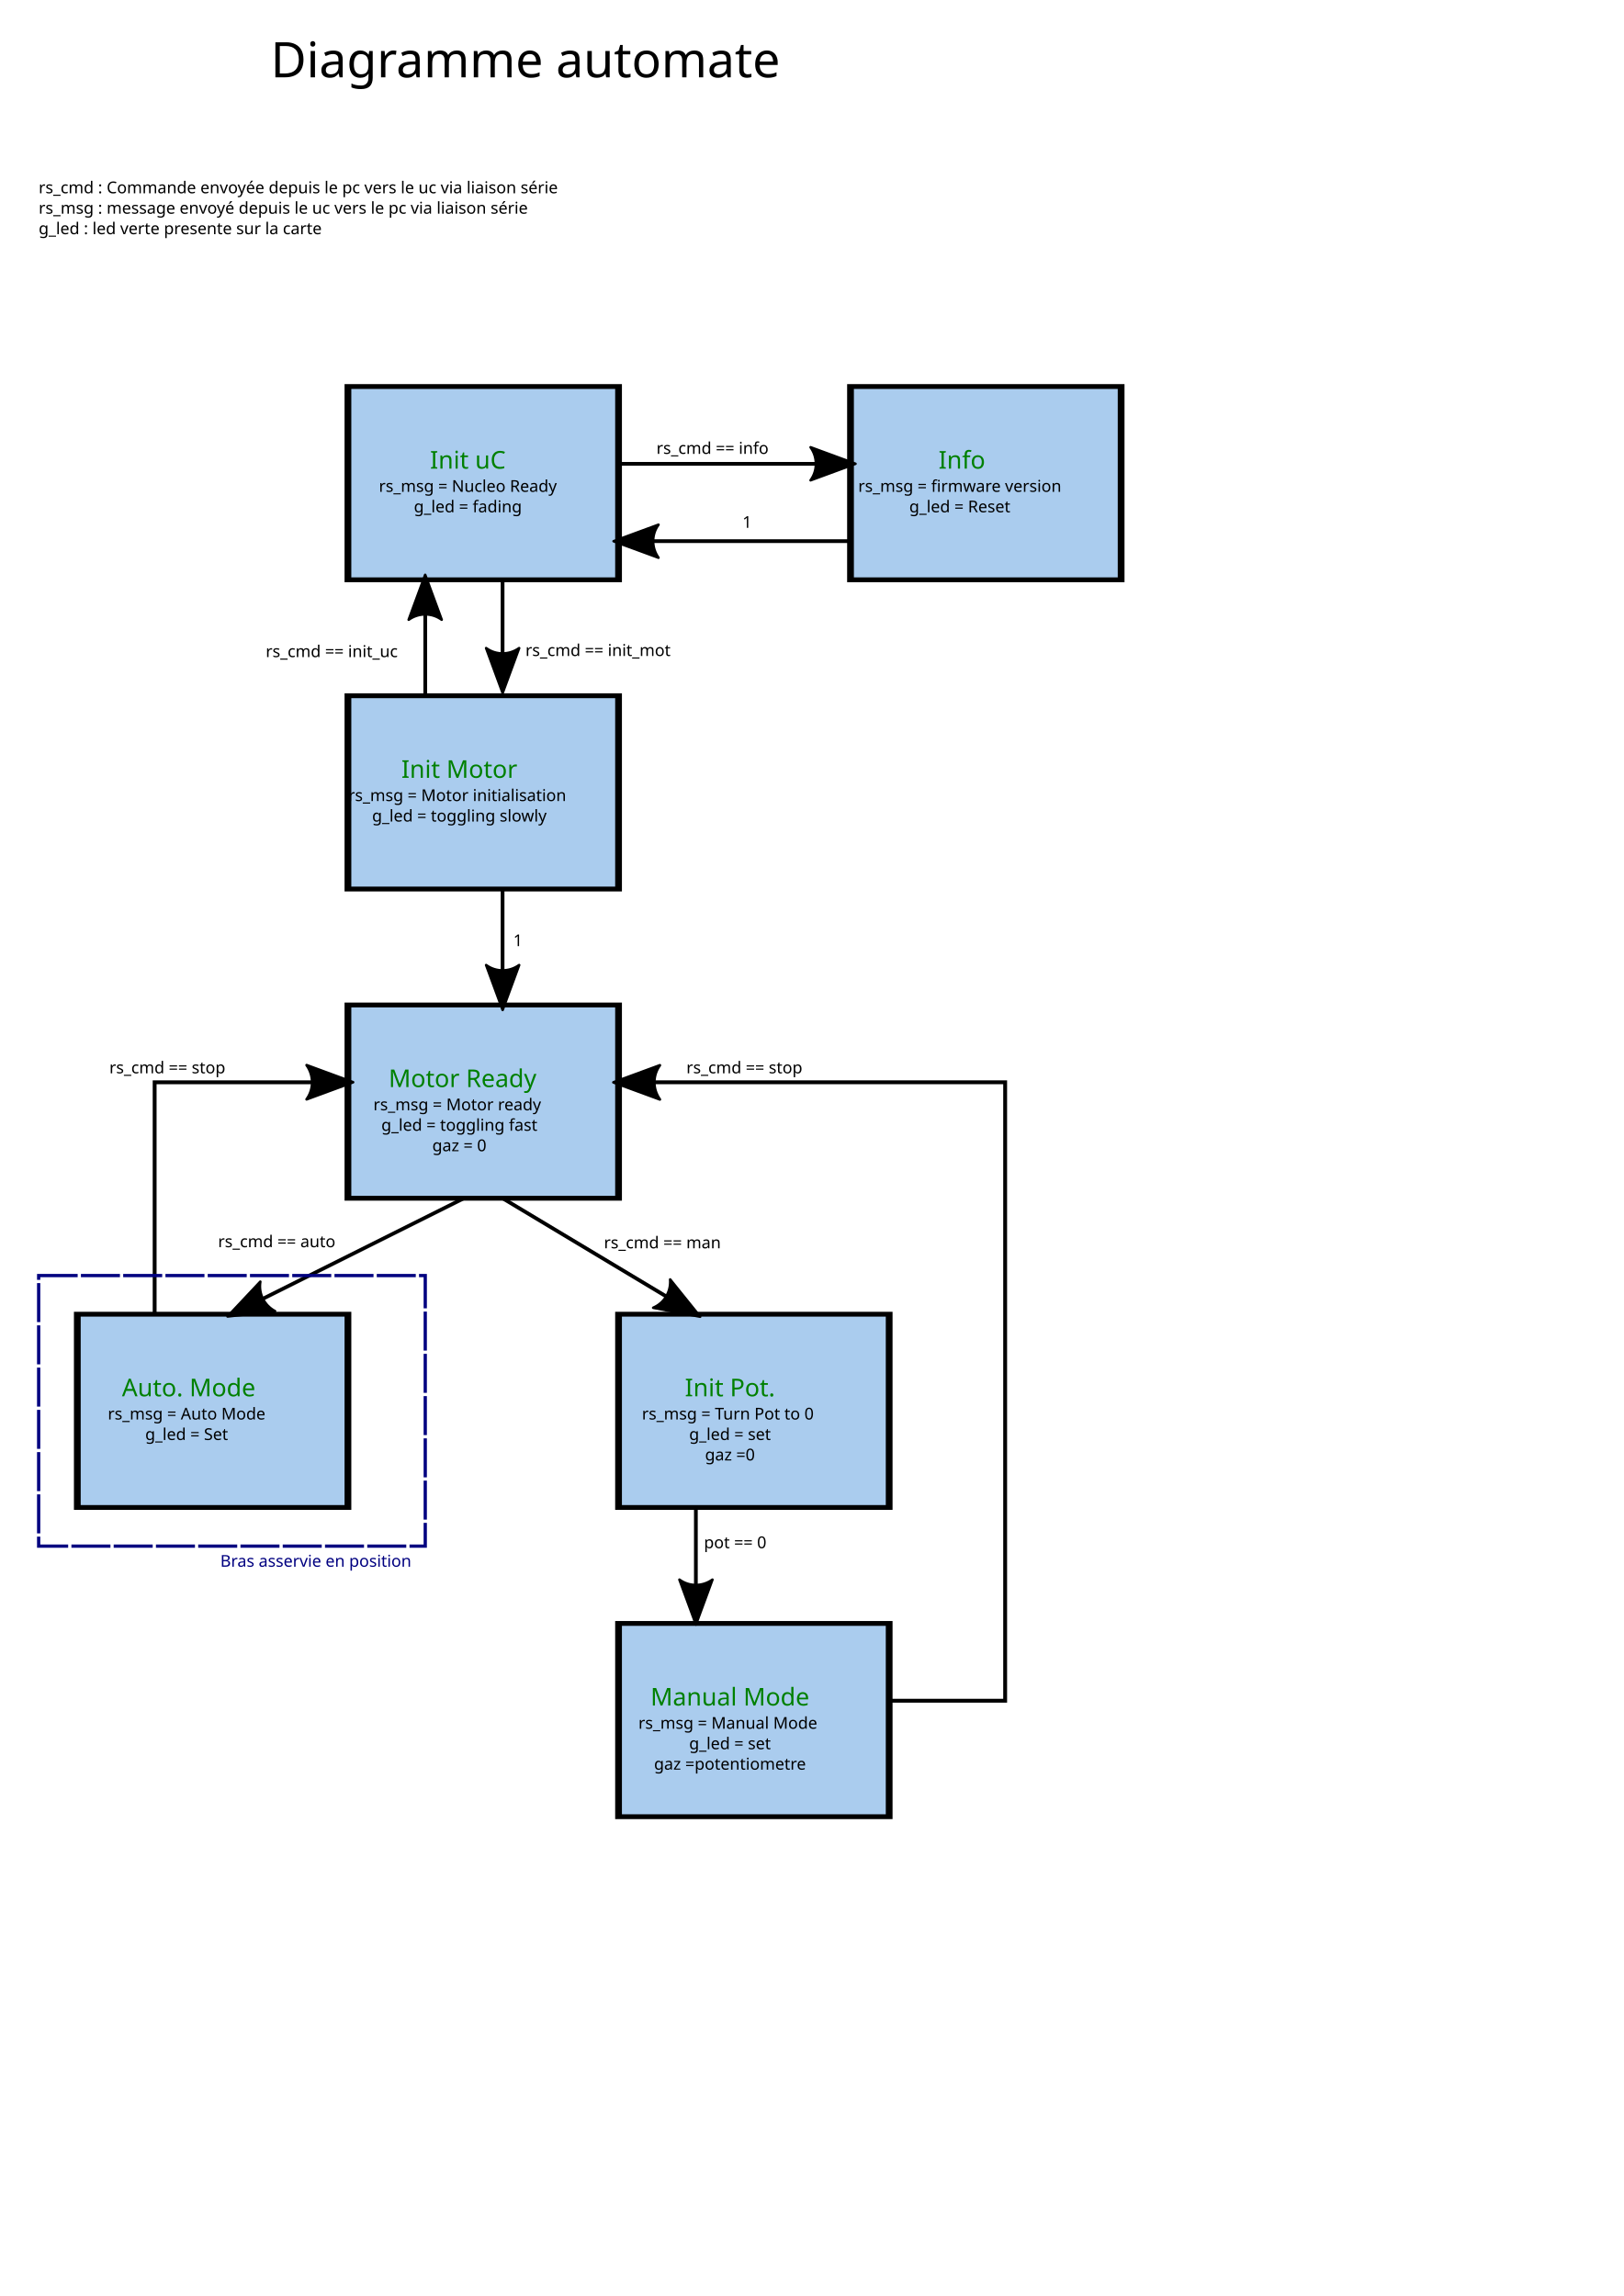
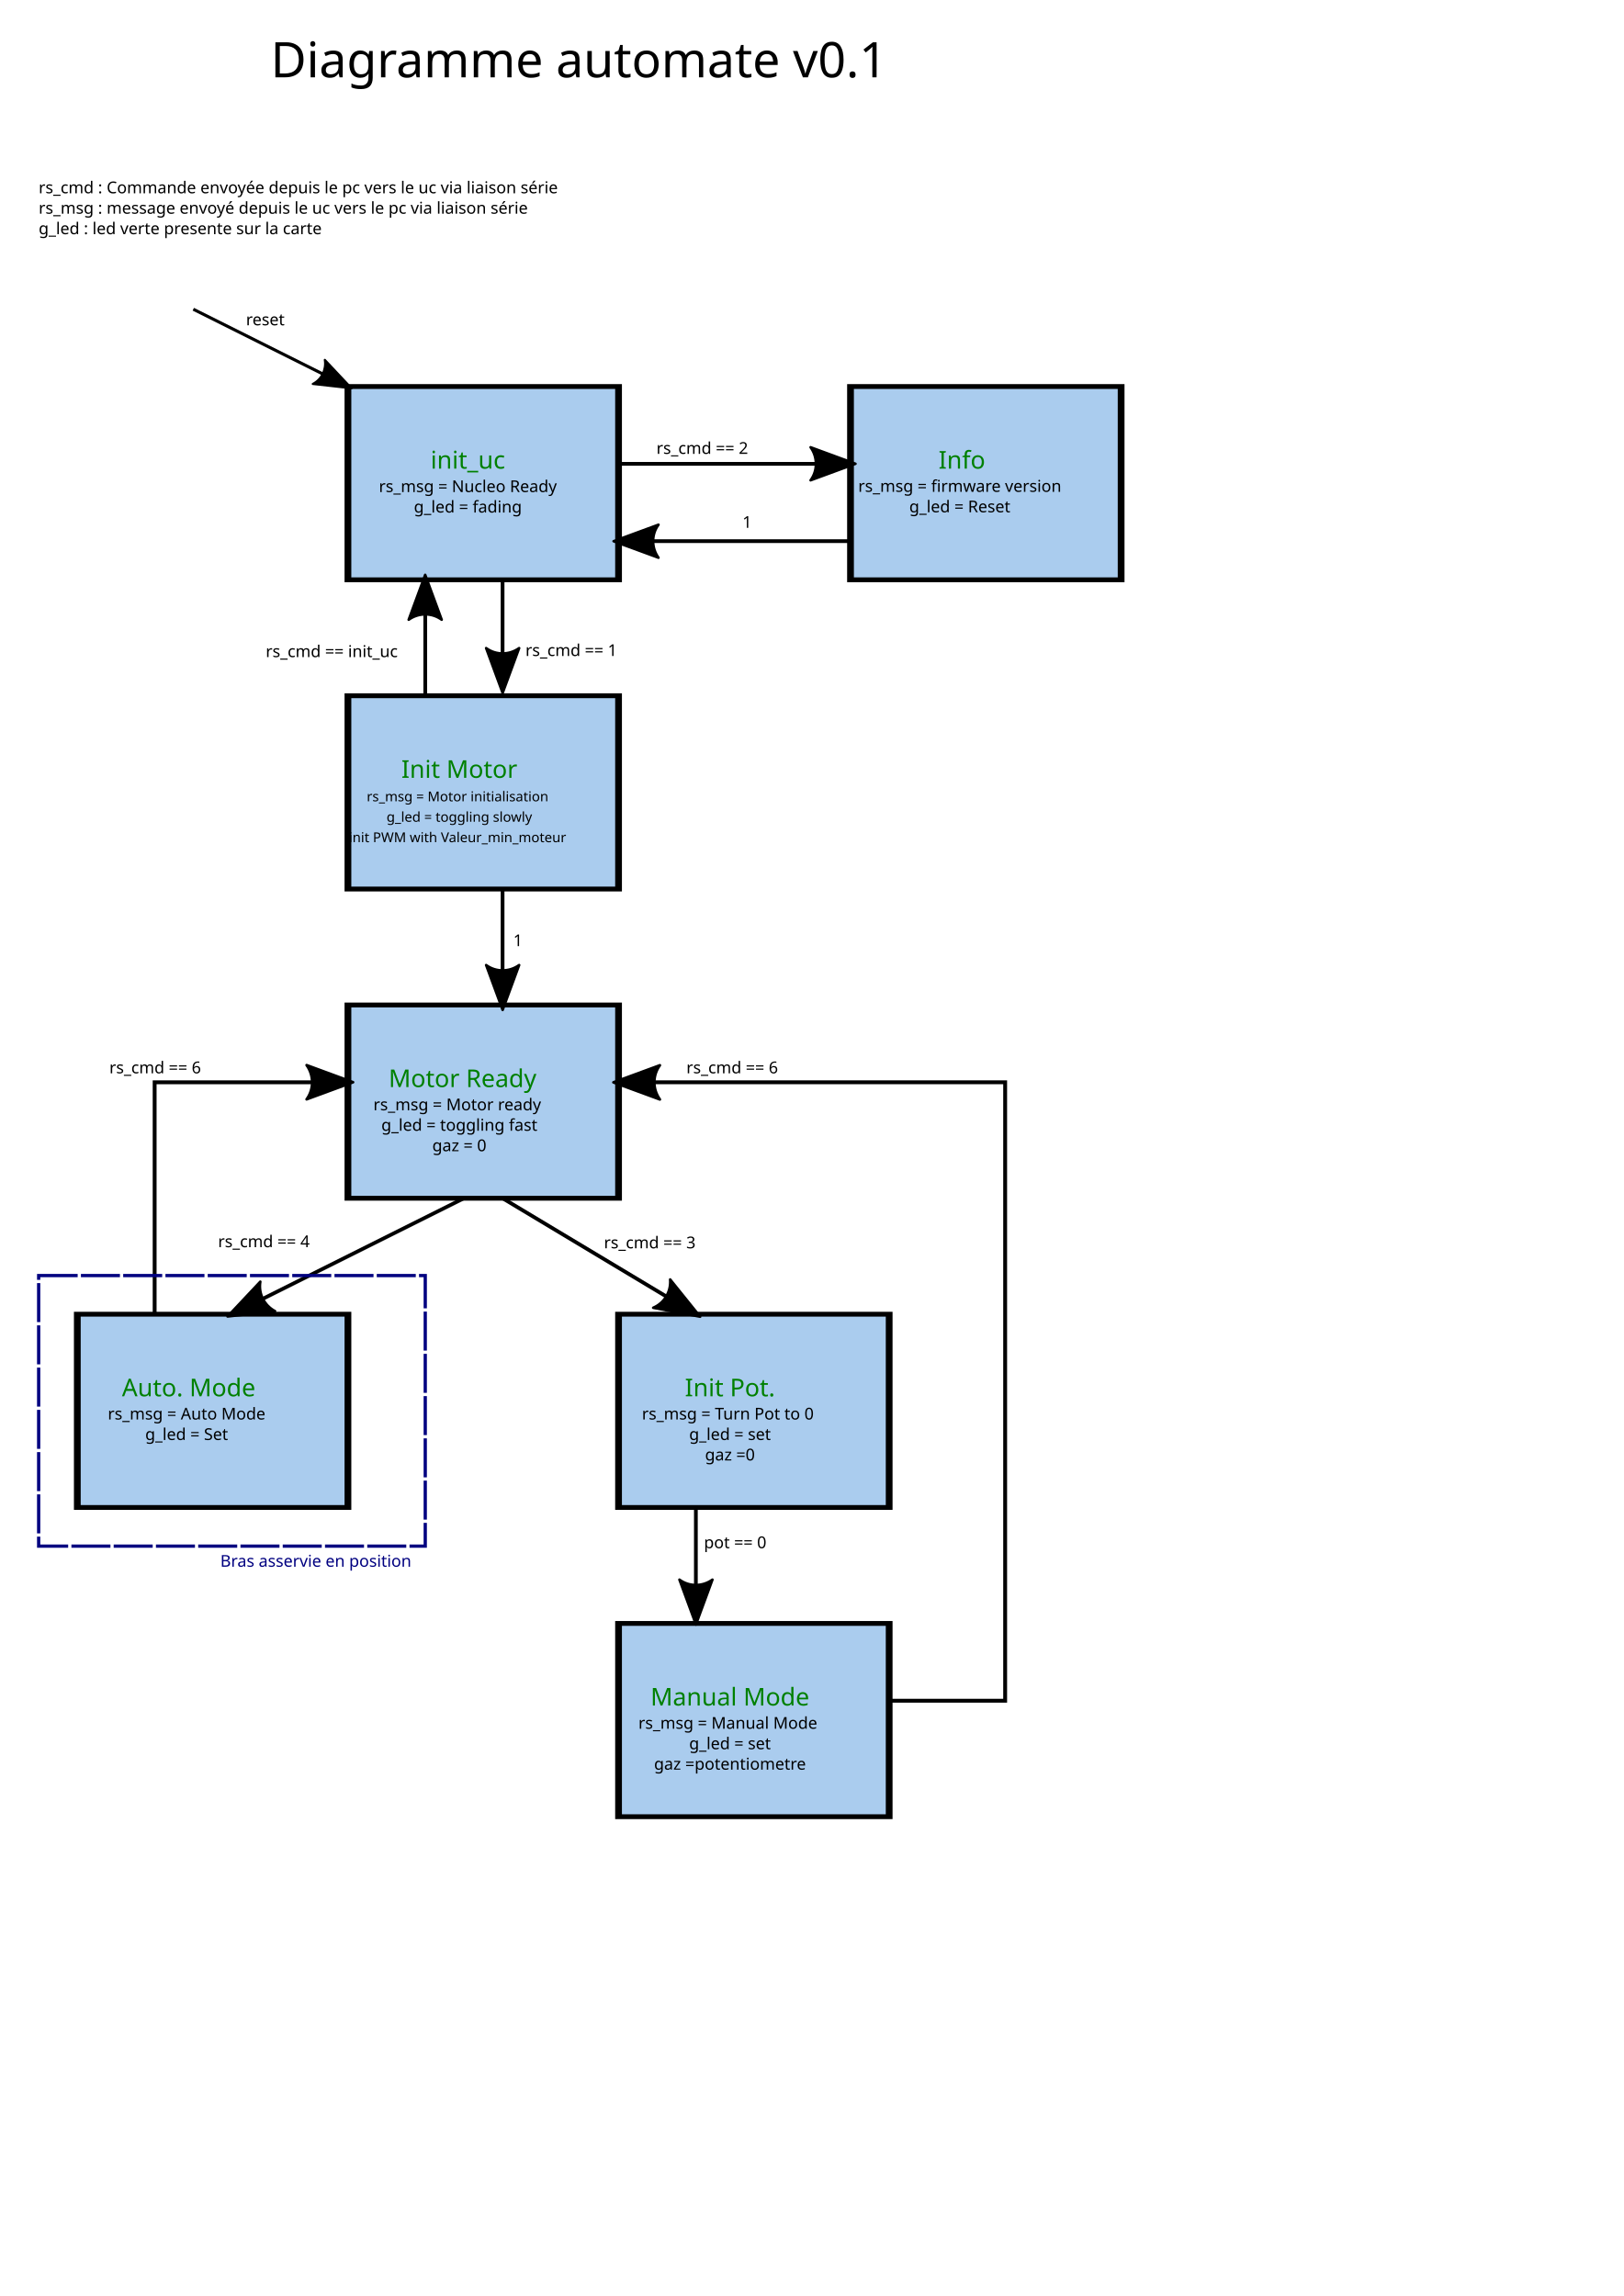
<svg xmlns="http://www.w3.org/2000/svg" xmlns:xlink="http://www.w3.org/1999/xlink" width="420mm" height="594mm" viewBox="0 0 420 594" version="1.1" id="svg5">
  <defs id="defs2">
    <marker style="overflow:visible" id="Arrow2Lend" refX="0" refY="0" orient="auto">
      <path transform="matrix(-1.1,0,0,-1.1,-1.1,0)" d="M 8.719,4.034 -2.207,0.016 8.719,-4.002 c -1.745,2.372 -1.735,5.617 -6e-7,8.035 z" style="fill:context-stroke;fill-rule:evenodd;stroke:context-stroke;stroke-width:0.625;stroke-linejoin:round" id="path7502" />
    </marker>
    <marker style="overflow:visible" id="marker7866" refX="0" refY="0" orient="auto">
      <path transform="matrix(-0.8,0,0,-0.8,-10,0)" style="fill:context-stroke;fill-rule:evenodd;stroke:context-stroke;stroke-width:1pt" d="M 0,0 5,-5 -12.5,0 5,5 Z" id="path7864" />
    </marker>
    <marker style="overflow:visible" id="Arrow1Lend" refX="0" refY="0" orient="auto">
      <path transform="matrix(-0.8,0,0,-0.8,-10,0)" style="fill:context-stroke;fill-rule:evenodd;stroke:context-stroke;stroke-width:1pt" d="M 0,0 5,-5 -12.5,0 5,5 Z" id="path7484" />
    </marker>
    <symbol id="AuxillaryOp">
      <rect x="9.26" y="9.26" width="21.167" height="21.167" style="stroke-width:0.529" id="rect303" />
    </symbol>
    <marker style="overflow:visible" id="Arrow2Lend-8" refX="0" refY="0" orient="auto">
      <path transform="matrix(-1.1,0,0,-1.1,-1.1,0)" d="M 8.719,4.034 -2.207,0.016 8.719,-4.002 c -1.745,2.372 -1.735,5.617 -6e-7,8.035 z" style="fill:context-stroke;fill-rule:evenodd;stroke:context-stroke;stroke-width:0.625;stroke-linejoin:round" id="path7502-7" />
    </marker>
    <marker style="overflow:visible" id="Arrow2Lend-8-9" refX="0" refY="0" orient="auto">
      <path transform="matrix(-1.1,0,0,-1.1,-1.1,0)" d="M 8.719,4.034 -2.207,0.016 8.719,-4.002 c -1.745,2.372 -1.735,5.617 -6e-7,8.035 z" style="fill:context-stroke;fill-rule:evenodd;stroke:context-stroke;stroke-width:0.625;stroke-linejoin:round" id="path7502-7-6" />
    </marker>
    <marker style="overflow:visible" id="Arrow2Lend-2" refX="0" refY="0" orient="auto">
      <path transform="matrix(-1.1,0,0,-1.1,-1.1,0)" d="M 8.719,4.034 -2.207,0.016 8.719,-4.002 c -1.745,2.372 -1.735,5.617 -6e-7,8.035 z" style="fill:context-stroke;fill-rule:evenodd;stroke:context-stroke;stroke-width:0.625;stroke-linejoin:round" id="path7502-6" />
    </marker>
    <marker style="overflow:visible" id="Arrow2Lend-85" refX="0" refY="0" orient="auto">
-       <path transform="matrix(-1.1,0,0,-1.1,-1.1,0)" d="M 8.719,4.034 -2.207,0.016 8.719,-4.002 c -1.745,2.372 -1.735,5.617 -6e-7,8.035 z" style="fill:context-stroke;fill-rule:evenodd;stroke:context-stroke;stroke-width:0.625;stroke-linejoin:round" id="path7502-9" />
+       <path transform="matrix(-1.1,0,0,-1.1,-1.1,0)" d="M 8.719,4.034 -2.207,0.016 8.719,-4.002 c -1.745,2.372 -1.735,5.617 -6e-7,8.035 z" style="fill:context-stroke;fill-rule:evenodd;stroke:#000000;stroke-width:0.625;stroke-linejoin:round;stroke-opacity:1" id="path7502-9" />
    </marker>
    <marker style="overflow:visible" id="Arrow2Lend-2-1" refX="0" refY="0" orient="auto">
      <path transform="matrix(-1.1,0,0,-1.1,-1.1,0)" d="M 8.719,4.034 -2.207,0.016 8.719,-4.002 c -1.745,2.372 -1.735,5.617 -6e-7,8.035 z" style="fill:context-stroke;fill-rule:evenodd;stroke:context-stroke;stroke-width:0.625;stroke-linejoin:round" id="path7502-6-1" />
    </marker>
    <marker style="overflow:visible" id="Arrow2Lend-2-4" refX="0" refY="0" orient="auto">
      <path transform="matrix(-1.1,0,0,-1.1,-1.1,0)" d="M 8.719,4.034 -2.207,0.016 8.719,-4.002 c -1.745,2.372 -1.735,5.617 -6e-7,8.035 z" style="fill:context-stroke;fill-rule:evenodd;stroke:context-stroke;stroke-width:0.625;stroke-linejoin:round" id="path7502-6-4" />
    </marker>
    <marker style="overflow:visible" id="Arrow2Lend-1" refX="0" refY="0" orient="auto">
      <path transform="matrix(-1.1,0,0,-1.1,-1.1,0)" d="M 8.719,4.034 -2.207,0.016 8.719,-4.002 c -1.745,2.372 -1.735,5.617 -6e-7,8.035 z" style="fill:context-stroke;fill-rule:evenodd;stroke:context-stroke;stroke-width:0.625;stroke-linejoin:round" id="path7502-2" />
    </marker>
    <marker style="overflow:visible" id="Arrow2Lend-15" refX="0" refY="0" orient="auto">
      <path transform="matrix(-1.1,0,0,-1.1,-1.1,0)" d="M 8.719,4.034 -2.207,0.016 8.719,-4.002 c -1.745,2.372 -1.735,5.617 -6e-7,8.035 z" style="fill:context-stroke;fill-rule:evenodd;stroke:context-stroke;stroke-width:0.625;stroke-linejoin:round" id="path7502-8" />
    </marker>
    <marker style="overflow:visible" id="Arrow2Lend-8-9-4" refX="0" refY="0" orient="auto">
      <path transform="matrix(-1.1,0,0,-1.1,-1.1,0)" d="M 8.719,4.034 -2.207,0.016 8.719,-4.002 c -1.745,2.372 -1.735,5.617 -6e-7,8.035 z" style="fill:context-stroke;fill-rule:evenodd;stroke:context-stroke;stroke-width:0.625;stroke-linejoin:round" id="path7502-7-6-3" />
    </marker>
+     <marker style="overflow:visible" id="Arrow2Lend-85-5" refX="0" refY="0" orient="auto">
+       <path transform="matrix(-1.1,0,0,-1.1,-1.1,0)" d="M 8.719,4.034 -2.207,0.016 8.719,-4.002 c -1.745,2.372 -1.735,5.617 -6e-7,8.035 z" style="fill:context-stroke;fill-rule:evenodd;stroke:#000000;stroke-width:0.625;stroke-linejoin:round;stroke-opacity:1" id="path7502-9-2" />
+     </marker>
  </defs>
  <g id="layer1">
    <use xlink:href="#AuxillaryOp" style="fill:#aaccee;stroke:#000000" id="use743" x="0" y="0" width="100%" height="100%" transform="matrix(3.307087,0,0,2.362205,59.375,78.125)" />
    <text xml:space="preserve" style="font-style:normal;font-weight:normal;font-size:4.233px;line-height:1.25;font-family:sans-serif;text-align:center;text-anchor:middle;fill:#000000;fill-opacity:1;stroke:none;stroke-width:0.265;stroke-opacity:1" x="124.872" y="121.238" id="text10516">
-       <tspan id="tspan10514" style="font-size:6.35px;text-align:center;text-anchor:middle;fill:#008000;stroke:none;stroke-width:0.265;stroke-opacity:1" x="124.872" y="121.238">Init uC</tspan>
-       <tspan style="font-size:4.233px;text-align:center;text-anchor:middle;stroke:none;stroke-width:0.265;stroke-opacity:1" x="124.872" y="127.244" id="tspan31743">rs_msg = Nucleo Ready</tspan>
-       <tspan style="font-size:4.233px;text-align:center;text-anchor:middle;stroke:none;stroke-width:0.265;stroke-opacity:1" x="124.872" y="132.536" id="tspan27677">g_led = fading</tspan>
-       <tspan style="font-size:4.233px;text-align:center;text-anchor:middle;stroke:none;stroke-width:0.265;stroke-opacity:1" x="124.872" y="137.827" id="tspan27679" />
-       <tspan style="font-size:4.233px;text-align:center;text-anchor:middle;stroke:none;stroke-width:0.265;stroke-opacity:1" x="124.872" y="143.119" id="tspan27675" />
+       <tspan id="tspan10514" style="font-size:6.35px;text-align:center;text-anchor:middle;fill:#008000;stroke:none;stroke-width:0.265;stroke-opacity:1" x="124.872" y="121.238">init_uc</tspan>
+       <tspan style="font-size:4.233px;text-align:center;text-anchor:middle;stroke:none;stroke-width:0.265;stroke-opacity:1" x="124.872" y="127.302" id="tspan31743">rs_msg = Nucleo Ready</tspan>
+       <tspan style="font-size:4.233px;text-align:center;text-anchor:middle;stroke:none;stroke-width:0.265;stroke-opacity:1" x="124.872" y="132.594" id="tspan27677">g_led = fading</tspan>
+       <tspan style="font-size:4.233px;text-align:center;text-anchor:middle;stroke:none;stroke-width:0.265;stroke-opacity:1" x="124.872" y="137.886" id="tspan27679" />
+       <tspan style="font-size:4.233px;text-align:center;text-anchor:middle;stroke:none;stroke-width:0.265;stroke-opacity:1" x="124.872" y="143.177" id="tspan27675" />
    </text>
    <text xml:space="preserve" style="font-size:4.233px;line-height:1.25;font-family:sans-serif;stroke-width:0.265" x="135.911" y="169.708" id="text120325">
-       <tspan id="tspan120323" style="stroke-width:0.265" x="135.911" y="169.708">rs_cmd == init_mot</tspan>
+       <tspan id="tspan120323" style="stroke-width:0.265" x="135.911" y="169.708">rs_cmd == 1</tspan>
    </text>
    <text xml:space="preserve" style="font-size:4.233px;line-height:1.25;font-family:sans-serif;stroke-width:0.265" x="132.767" y="244.774" id="text120325-06">
      <tspan id="tspan120323-82" style="stroke-width:0.265" x="132.767" y="244.774">1</tspan>
    </text>
    <text xml:space="preserve" style="font-size:4.233px;line-height:1.25;font-family:sans-serif;stroke-width:0.265" x="169.793" y="117.424" id="text120325-0">
-       <tspan id="tspan120323-9" style="stroke-width:0.265" x="169.793" y="117.424">rs_cmd == info</tspan>
+       <tspan id="tspan120323-9" style="stroke-width:0.265" x="169.793" y="117.424">rs_cmd == 2</tspan>
    </text>
    <text xml:space="preserve" style="font-size:4.233px;line-height:1.25;font-family:sans-serif;stroke-width:0.265" x="68.731" y="170" id="text120325-1">
      <tspan id="tspan120323-8" style="stroke-width:0.265" x="68.731" y="170">rs_cmd == init_uc</tspan>
    </text>
    <text xml:space="preserve" style="font-size:4.233px;line-height:1.25;font-family:sans-serif;stroke-width:0.265" x="56.394" y="322.661" id="text120325-1-0">
-       <tspan id="tspan120323-8-5" style="stroke-width:0.265" x="56.394" y="322.661">rs_cmd == auto</tspan>
+       <tspan id="tspan120323-8-5" style="stroke-width:0.265" x="56.394" y="322.661">rs_cmd == 4</tspan>
    </text>
    <text xml:space="preserve" style="font-size:4.233px;line-height:1.25;font-family:sans-serif;stroke-width:0.265" x="28.285" y="277.679" id="text120325-1-0-2">
-       <tspan id="tspan120323-8-5-4" style="stroke-width:0.265" x="28.285" y="277.679">rs_cmd == stop</tspan>
+       <tspan id="tspan120323-8-5-4" style="stroke-width:0.265" x="28.285" y="277.679">rs_cmd == 6</tspan>
    </text>
    <text xml:space="preserve" style="font-size:4.233px;line-height:1.25;font-family:sans-serif;stroke-width:0.265" x="177.541" y="277.679" id="text120325-1-0-2-2">
-       <tspan id="tspan120323-8-5-4-4" style="stroke-width:0.265" x="177.541" y="277.679">rs_cmd == stop</tspan>
+       <tspan id="tspan120323-8-5-4-4" style="stroke-width:0.265" x="177.541" y="277.679">rs_cmd == 6</tspan>
    </text>
    <text xml:space="preserve" style="font-size:4.233px;line-height:1.25;font-family:sans-serif;stroke-width:0.265" x="182.085" y="400.535" id="text120325-1-0-2-2-8">
      <tspan id="tspan120323-8-5-4-4-9" style="stroke-width:0.265" x="182.085" y="400.535">pot == 0</tspan>
    </text>
    <text xml:space="preserve" style="font-size:4.233px;line-height:1.25;font-family:sans-serif;stroke-width:0.265" x="156.219" y="322.953" id="text120325-1-0-4">
-       <tspan id="tspan120323-8-5-7" style="stroke-width:0.265" x="156.219" y="322.953">rs_cmd == man</tspan>
+       <tspan id="tspan120323-8-5-7" style="stroke-width:0.265" x="156.219" y="322.953">rs_cmd == 3</tspan>
    </text>
    <text xml:space="preserve" style="font-size:12.7px;line-height:1.25;font-family:sans-serif;stroke-width:0.265" x="70" y="20" id="text152107">
-       <tspan id="tspan152105" style="stroke-width:0.265" x="70" y="20">Diagramme automate</tspan>
+       <tspan id="tspan152105" style="stroke-width:0.265" x="70" y="20">Diagramme automate v0.1</tspan>
    </text>
    <text xml:space="preserve" style="font-size:4.233px;line-height:1.25;font-family:sans-serif;stroke-width:0.265" x="10" y="50" id="text155315">
      <tspan id="tspan155313" style="stroke-width:0.265" x="10" y="50">rs_cmd : Commande envoyée depuis le pc vers le uc via liaison série</tspan>
      <tspan style="stroke-width:0.265" x="10" y="55.292" id="tspan166393">rs_msg : message envoyé depuis le uc vers le pc via liaison série</tspan>
      <tspan style="stroke-width:0.265" x="10" y="60.583" id="tspan166395">g_led : led verte presente sur la carte</tspan>
    </text>
    <g id="g62138" transform="translate(70,70)">
      <g id="g43373-8" transform="translate(-1.4916978e-6,70)">
        <use xlink:href="#AuxillaryOp" style="fill:#aaccee;stroke:#000000" id="use743-7" x="0" y="0" width="100%" height="100%" transform="matrix(3.307087,0,0,2.362205,-10.625,18.125)" />
        <text xml:space="preserve" style="font-style:normal;font-weight:normal;font-size:4.233px;line-height:1.25;font-family:sans-serif;text-align:center;text-anchor:middle;fill:#000000;fill-opacity:1;stroke:none;stroke-width:0.265;stroke-opacity:1" x="54.872" y="61.238" id="text10516-3">
          <tspan id="tspan10514-2" style="font-size:6.35px;text-align:center;text-anchor:middle;fill:#008000;stroke:none;stroke-width:0.265;stroke-opacity:1" x="54.872" y="61.238">Init Motor</tspan>
-           <tspan style="font-size:4.233px;text-align:center;text-anchor:middle;stroke:none;stroke-width:0.265;stroke-opacity:1" x="54.872" y="67.244" id="tspan31743-5">rs_msg = Motor initialisation </tspan>
-           <tspan style="font-size:4.233px;text-align:center;text-anchor:middle;stroke:none;stroke-width:0.265;stroke-opacity:1" x="54.872" y="72.536" id="tspan27677-6">g_led = toggling slowly</tspan>
-           <tspan style="font-size:4.233px;text-align:center;text-anchor:middle;stroke:none;stroke-width:0.265;stroke-opacity:1" x="54.872" y="77.827" id="tspan27679-5" />
-           <tspan style="font-size:4.233px;text-align:center;text-anchor:middle;stroke:none;stroke-width:0.265;stroke-opacity:1" x="54.872" y="83.119" id="tspan27675-1" />
+           <tspan style="font-size:3.528px;text-align:center;text-anchor:middle;stroke:none;stroke-width:0.265;stroke-opacity:1" x="54.872" y="67.302" id="tspan31743-5">rs_msg = Motor initialisation </tspan>
+           <tspan style="font-size:3.528px;text-align:center;text-anchor:middle;stroke:none;stroke-width:0.265;stroke-opacity:1" x="54.872" y="72.594" id="tspan27677-6">g_led = toggling slowly</tspan>
+           <tspan style="font-size:3.528px;text-align:center;text-anchor:middle;stroke:none;stroke-width:0.265;stroke-opacity:1" x="54.872" y="77.886" id="tspan1075">init PWM with Valeur_min_moteur </tspan>
+           <tspan style="font-size:4.233px;text-align:center;text-anchor:middle;stroke:none;stroke-width:0.265;stroke-opacity:1" x="54.872" y="83.177" id="tspan27679-5" />
+           <tspan style="font-size:4.233px;text-align:center;text-anchor:middle;stroke:none;stroke-width:0.265;stroke-opacity:1" x="54.872" y="88.469" id="tspan27675-1" />
        </text>
      </g>
    </g>
    <g id="g62138-5" transform="translate(70,150)">
      <g id="g43373-8-3" transform="translate(-1.4916978e-6,70)">
        <use xlink:href="#AuxillaryOp" style="fill:#aaccee;stroke:#000000" id="use743-7-7" x="0" y="0" width="100%" height="100%" transform="matrix(3.307087,0,0,2.362205,-10.625,18.125)" />
        <text xml:space="preserve" style="font-style:normal;font-weight:normal;font-size:4.233px;line-height:1.25;font-family:sans-serif;text-align:center;text-anchor:middle;fill:#000000;fill-opacity:1;stroke:none;stroke-width:0.265;stroke-opacity:1" x="54.872" y="61.238" id="text10516-3-3">
          <tspan id="tspan10514-2-7" style="font-size:6.35px;text-align:center;text-anchor:middle;fill:#008000;stroke:none;stroke-width:0.265;stroke-opacity:1" x="54.872" y="61.238"> Motor Ready</tspan>
          <tspan style="font-size:4.233px;text-align:center;text-anchor:middle;stroke:none;stroke-width:0.265;stroke-opacity:1" x="54.872" y="67.244" id="tspan31743-5-94">rs_msg = Motor ready </tspan>
          <tspan style="font-size:4.233px;text-align:center;text-anchor:middle;stroke:none;stroke-width:0.265;stroke-opacity:1" x="54.872" y="72.536" id="tspan27677-6-8">g_led = toggling fast</tspan>
          <tspan style="font-size:4.233px;text-align:center;text-anchor:middle;stroke:none;stroke-width:0.265;stroke-opacity:1" x="54.872" y="77.827" id="tspan187674">gaz = 0</tspan>
          <tspan style="font-size:4.233px;text-align:center;text-anchor:middle;stroke:none;stroke-width:0.265;stroke-opacity:1" x="54.872" y="83.119" id="tspan27679-5-6" />
          <tspan style="font-size:4.233px;text-align:center;text-anchor:middle;stroke:none;stroke-width:0.265;stroke-opacity:1" x="54.872" y="88.411" id="tspan27675-1-5" />
        </text>
      </g>
    </g>
    <g id="g43373-8-8" transform="translate(140,380)">
      <g id="g62048">
        <use xlink:href="#AuxillaryOp" style="fill:#aaccee;stroke:#000000" id="use743-7-0" x="0" y="0" width="100%" height="100%" transform="matrix(3.307087,0,0,2.362205,-10.625,18.125)" />
        <text xml:space="preserve" style="font-style:normal;font-weight:normal;font-size:4.233px;line-height:1.25;font-family:sans-serif;text-align:center;text-anchor:middle;fill:#000000;fill-opacity:1;stroke:none;stroke-width:0.265;stroke-opacity:1" x="54.872" y="61.238" id="text10516-3-6">
          <tspan id="tspan10514-2-0" style="font-size:6.35px;text-align:center;text-anchor:middle;fill:#008000;stroke:none;stroke-width:0.265;stroke-opacity:1" x="54.872" y="61.238">Manual Mode</tspan>
          <tspan style="font-size:4.233px;text-align:center;text-anchor:middle;stroke:none;stroke-width:0.265;stroke-opacity:1" x="54.872" y="67.244" id="tspan31743-5-9">rs_msg = Manual Mode </tspan>
          <tspan style="font-size:4.233px;text-align:center;text-anchor:middle;stroke:none;stroke-width:0.265;stroke-opacity:1" x="54.872" y="72.536" id="tspan27677-6-6">g_led = set</tspan>
          <tspan style="font-size:4.233px;text-align:center;text-anchor:middle;stroke:none;stroke-width:0.265;stroke-opacity:1" x="54.872" y="77.827" id="tspan213554">gaz =potentiometre</tspan>
          <tspan style="font-size:4.233px;text-align:center;text-anchor:middle;stroke:none;stroke-width:0.265;stroke-opacity:1" x="54.872" y="83.119" id="tspan27679-5-9" />
          <tspan style="font-size:4.233px;text-align:center;text-anchor:middle;stroke:none;stroke-width:0.265;stroke-opacity:1" x="54.872" y="88.411" id="tspan27675-1-1" />
        </text>
      </g>
    </g>
    <g id="g43373-8-8-7" transform="translate(140,300)">
      <g id="g62048-7">
        <use xlink:href="#AuxillaryOp" style="fill:#aaccee;stroke:#000000" id="use743-7-0-5" x="0" y="0" width="100%" height="100%" transform="matrix(3.307087,0,0,2.362205,-10.625,18.125)" />
        <text xml:space="preserve" style="font-style:normal;font-weight:normal;font-size:4.233px;line-height:1.25;font-family:sans-serif;text-align:center;text-anchor:middle;fill:#000000;fill-opacity:1;stroke:none;stroke-width:0.265;stroke-opacity:1" x="54.872" y="61.238" id="text10516-3-6-2">
          <tspan id="tspan10514-2-0-5" style="font-size:6.35px;text-align:center;text-anchor:middle;fill:#008000;stroke:none;stroke-width:0.265;stroke-opacity:1" x="54.872" y="61.238">Init Pot.</tspan>
          <tspan style="font-size:4.233px;text-align:center;text-anchor:middle;stroke:none;stroke-width:0.265;stroke-opacity:1" x="54.872" y="67.244" id="tspan31743-5-9-4">rs_msg = Turn Pot to 0 </tspan>
          <tspan style="font-size:4.233px;text-align:center;text-anchor:middle;stroke:none;stroke-width:0.265;stroke-opacity:1" x="54.872" y="72.536" id="tspan27677-6-6-8">g_led = set</tspan>
          <tspan style="font-size:4.233px;text-align:center;text-anchor:middle;stroke:none;stroke-width:0.265;stroke-opacity:1" x="54.872" y="77.827" id="tspan213554-3">gaz =0</tspan>
          <tspan style="font-size:4.233px;text-align:center;text-anchor:middle;stroke:none;stroke-width:0.265;stroke-opacity:1" x="54.872" y="83.119" id="tspan27679-5-9-4" />
          <tspan style="font-size:4.233px;text-align:center;text-anchor:middle;stroke:none;stroke-width:0.265;stroke-opacity:1" x="54.872" y="88.411" id="tspan27675-1-1-4" />
        </text>
      </g>
    </g>
    <g id="g111023" transform="translate(-99.99997,160)">
      <g id="g110970" transform="translate(100,140)">
        <use xlink:href="#AuxillaryOp" style="fill:#aaccee;stroke:#000000" id="use743-7-0-6" x="0" y="0" width="100%" height="100%" transform="matrix(3.307087,0,0,2.362205,-10.625,18.125)" />
        <text xml:space="preserve" style="font-style:normal;font-weight:normal;font-size:4.233px;line-height:1.25;font-family:sans-serif;text-align:center;text-anchor:middle;fill:#000000;fill-opacity:1;stroke:none;stroke-width:0.265;stroke-opacity:1" x="54.872" y="61.238" id="text10516-3-6-4">
          <tspan id="tspan10514-2-0-8" style="font-size:6.35px;text-align:center;text-anchor:middle;fill:#008000;stroke:none;stroke-width:0.265;stroke-opacity:1" x="54.872" y="61.238">Auto. Mode</tspan>
          <tspan style="font-size:4.233px;text-align:center;text-anchor:middle;stroke:none;stroke-width:0.265;stroke-opacity:1" x="54.872" y="67.244" id="tspan31743-5-9-3">rs_msg = Auto Mode </tspan>
          <tspan style="font-size:4.233px;text-align:center;text-anchor:middle;stroke:none;stroke-width:0.265;stroke-opacity:1" x="54.872" y="72.536" id="tspan27677-6-6-6">g_led = Set </tspan>
          <tspan style="font-size:4.233px;text-align:center;text-anchor:middle;stroke:none;stroke-width:0.265;stroke-opacity:1" x="54.872" y="77.827" id="tspan27679-5-9-6" />
          <tspan style="font-size:4.233px;text-align:center;text-anchor:middle;stroke:none;stroke-width:0.265;stroke-opacity:1" x="54.872" y="83.119" id="tspan27675-1-1-8" />
        </text>
      </g>
    </g>
    <g id="g111013" transform="translate(30,9.999997)">
      <g id="g110961" transform="translate(100,140)">
        <use xlink:href="#AuxillaryOp" style="fill:#aaccee;stroke:#000000" id="use743-7-0-6-3" x="0" y="0" width="100%" height="100%" transform="matrix(3.307087,0,0,2.362205,59.375,-71.875)" />
        <text xml:space="preserve" style="font-style:normal;font-weight:normal;font-size:4.233px;line-height:1.25;font-family:sans-serif;text-align:center;text-anchor:middle;fill:#000000;fill-opacity:1;stroke:none;stroke-width:0.265;stroke-opacity:1" x="124.872" y="-28.762" id="text10516-3-6-4-9">
          <tspan id="tspan10514-2-0-8-8" style="font-size:6.35px;text-align:center;text-anchor:middle;fill:#008000;stroke:none;stroke-width:0.265;stroke-opacity:1" x="124.872" y="-28.762">Info</tspan>
          <tspan style="font-size:4.233px;text-align:center;text-anchor:middle;stroke:none;stroke-width:0.265;stroke-opacity:1" x="124.872" y="-22.756" id="tspan31743-5-9-3-3">rs_msg = firmware version </tspan>
          <tspan style="font-size:4.233px;text-align:center;text-anchor:middle;stroke:none;stroke-width:0.265;stroke-opacity:1" x="124.872" y="-17.464" id="tspan27677-6-6-6-0">g_led = Reset </tspan>
          <tspan style="font-size:4.233px;text-align:center;text-anchor:middle;stroke:none;stroke-width:0.265;stroke-opacity:1" x="124.872" y="-12.173" id="tspan27679-5-9-6-2" />
          <tspan style="font-size:4.233px;text-align:center;text-anchor:middle;stroke:none;stroke-width:0.265;stroke-opacity:1" x="124.872" y="-6.881" id="tspan27675-1-1-8-5" />
        </text>
      </g>
    </g>
    <path style="fill:none;stroke:#000000;stroke-width:0.966;stroke-linecap:butt;stroke-linejoin:miter;stroke-miterlimit:4;stroke-dasharray:none;stroke-opacity:1;marker-end:url(#Arrow2Lend)" d="m 130,150 v 28" id="path111171" />
    <path style="fill:none;stroke:#000000;stroke-width:0.966;stroke-linecap:butt;stroke-linejoin:miter;stroke-miterlimit:4;stroke-dasharray:none;stroke-opacity:1;marker-end:url(#Arrow2Lend-1)" d="m 130,230 v 30" id="path111171-8" />
    <path style="fill:none;stroke:#000000;stroke-width:0.966;stroke-linecap:butt;stroke-linejoin:miter;stroke-miterlimit:4;stroke-dasharray:none;stroke-opacity:1;marker-end:url(#Arrow2Lend-2)" d="M 110,180 V 150" id="path111171-6" />
    <path style="fill:none;stroke:#000000;stroke-width:0.966;stroke-linecap:butt;stroke-linejoin:miter;stroke-miterlimit:4;stroke-dasharray:none;stroke-opacity:1;marker-end:url(#Arrow2Lend-85)" d="m 220,140 h -60" id="path111171-9" />
    <path style="fill:none;stroke:#000000;stroke-width:0.966;stroke-linecap:butt;stroke-linejoin:miter;stroke-miterlimit:4;stroke-dasharray:none;stroke-opacity:1;marker-end:url(#Arrow2Lend-2-1)" d="m 160,120 h 60" id="path111171-6-5" />
    <path style="fill:none;stroke:#000000;stroke-width:0.966;stroke-linecap:butt;stroke-linejoin:miter;stroke-miterlimit:4;stroke-dasharray:none;stroke-opacity:1;marker-end:url(#Arrow2Lend-8)" d="M 120,310 60,340" id="path111171-7" />
    <path style="fill:none;stroke:#000000;stroke-width:0.966;stroke-linecap:butt;stroke-linejoin:miter;stroke-miterlimit:4;stroke-dasharray:none;stroke-opacity:1;marker-end:url(#Arrow2Lend-8-9)" d="m 130,310 50,30" id="path111171-7-6" />
    <text xml:space="preserve" style="font-size:4.233px;line-height:1.25;font-family:sans-serif;stroke-width:0.265" x="192.045" y="136.564" id="text144607">
      <tspan id="tspan144605" style="stroke-width:0.265" x="192.045" y="136.564">1</tspan>
    </text>
    <path style="fill:none;stroke:#000000;stroke-width:1;stroke-linecap:butt;stroke-linejoin:miter;stroke-miterlimit:4;stroke-dasharray:none;stroke-opacity:1;marker-end:url(#Arrow2Lend)" d="M 40,340 V 280 h 50" id="path185695" />
    <path style="fill:none;stroke:#000000;stroke-width:1;stroke-linecap:butt;stroke-linejoin:miter;stroke-miterlimit:4;stroke-dasharray:none;stroke-opacity:1;marker-end:url(#Arrow2Lend-15)" d="m 230,440 h 30 c 0,-53.333 0,-106.667 0,-160 h -100" id="path185695-3" />
    <rect style="fill:none;stroke:#000080;stroke-width:0.841;stroke-miterlimit:4;stroke-dasharray:10.091, 0.841;stroke-dashoffset:0;stroke-opacity:1" id="rect222984" width="100" height="70" x="10" y="330" />
    <text xml:space="preserve" style="font-size:4.233px;line-height:1.25;font-family:sans-serif;fill:#000080;stroke-width:0.265" x="56.99" y="405.327" id="text224410">
      <tspan id="tspan224408" style="fill:#000080;stroke-width:0.265" x="56.99" y="405.327">Bras asservie en position</tspan>
    </text>
    <path style="font-variation-settings:normal;opacity:1;vector-effect:none;fill:none;fill-opacity:1;stroke:#000000;stroke-width:0.966;stroke-linecap:butt;stroke-linejoin:miter;stroke-miterlimit:4;stroke-dasharray:none;stroke-dashoffset:0;stroke-opacity:1;-inkscape-stroke:none;marker-end:url(#Arrow2Lend-8-9);stop-color:#000000;stop-opacity:1" d="m 180,390 c 0,9.667 0,19.333 0,29" id="path236872" />
+     <path style="fill:none;stroke:#000000;stroke-width:0.789;stroke-linecap:butt;stroke-linejoin:miter;stroke-miterlimit:4;stroke-dasharray:none;stroke-opacity:1;marker-end:url(#Arrow2Lend-85-5)" d="m 50,80 40,20" id="path111171-9-2" />
+     <text xml:space="preserve" style="font-size:4.233px;line-height:1.25;font-family:sans-serif;stroke-width:0.265" x="63.628" y="84.16" id="text120325-0-2">
+       <tspan id="tspan120323-9-7" style="stroke-width:0.265" x="63.628" y="84.16">reset</tspan>
+     </text>
  </g>
</svg>
